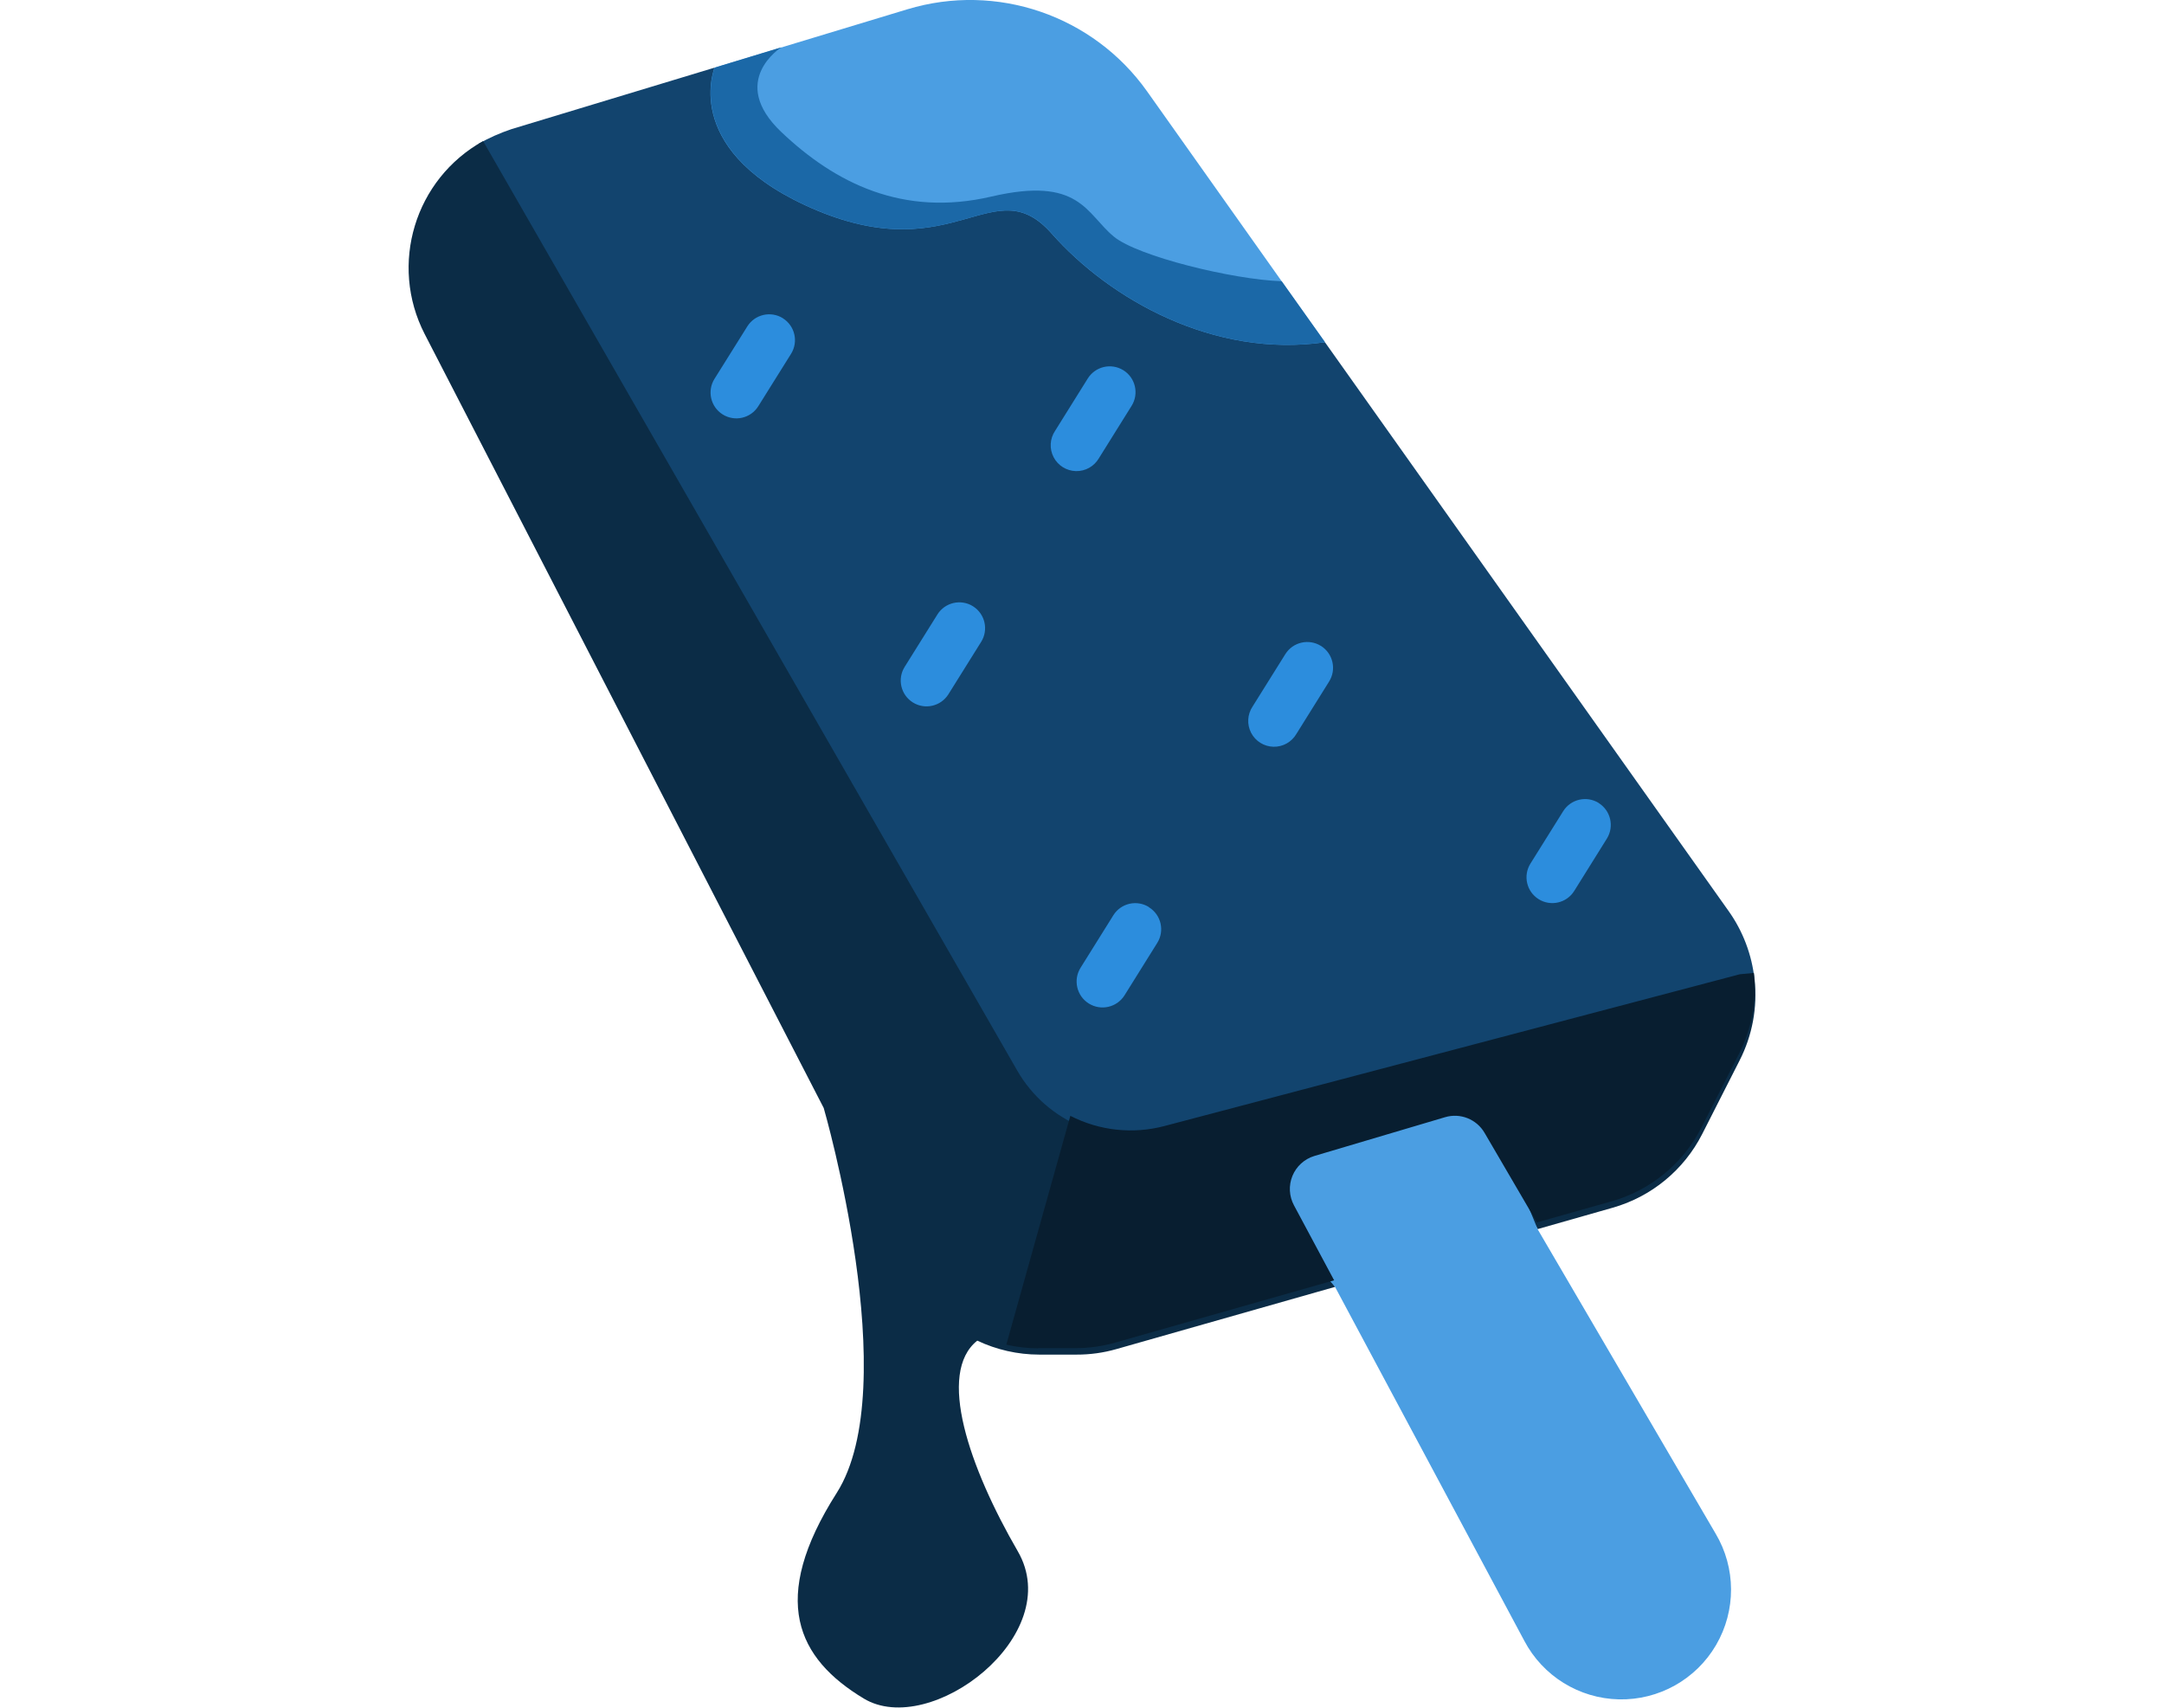
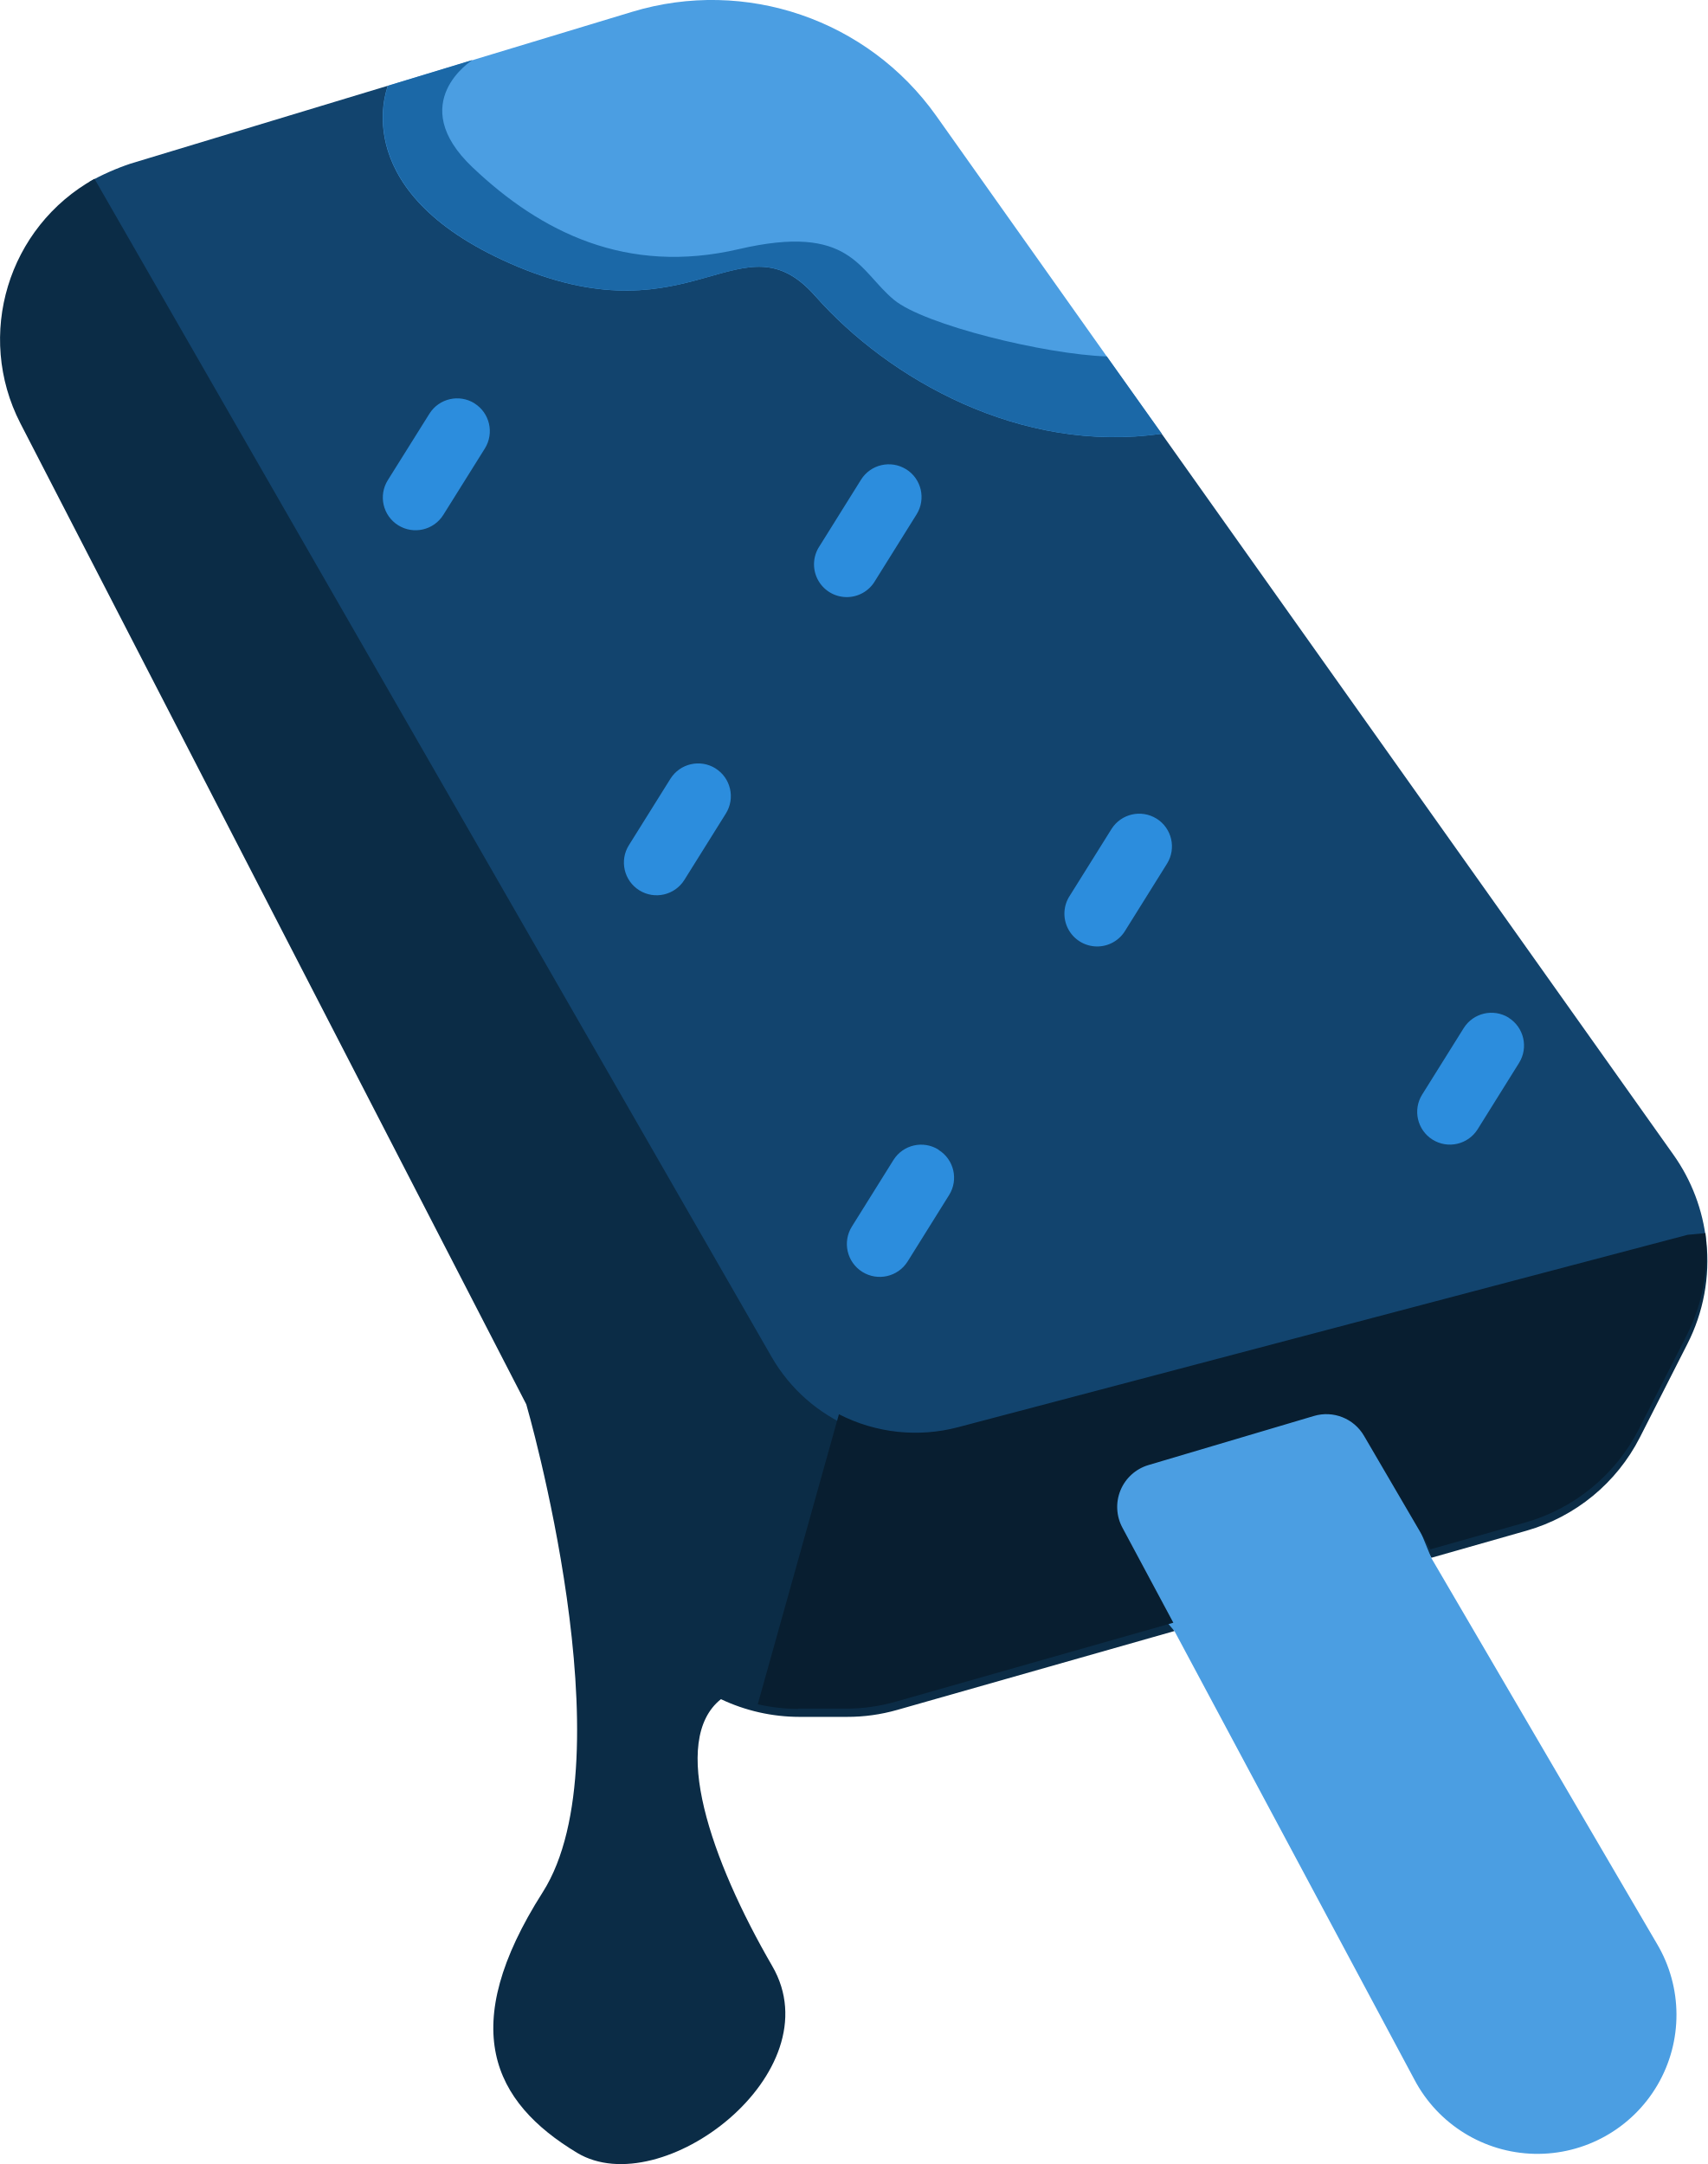
- <svg xmlns="http://www.w3.org/2000/svg" viewBox="0 0 265.25 336.22" height="265.25" width="336.22">
+ <svg xmlns="http://www.w3.org/2000/svg" viewBox="0 0 265.25 336.22" height="100%" width="100%">
  <g>
    <path d="M145.45,18l35,49.38c-18.37,11.61-45.75-3.1-57.1-16s-22.6,3.13-49.87-8.22C46.84,32.08,60,14,60.28,13.32l0,0L98.23,1.83A42.73,42.73,0,0,1,145.45,18" style="fill: #4b9ee2" />
    <path d="M265.09,192.9,264,196.74,146.55,228.56c-11.37,3-22.64-6.57-28.49-16.77L13.84,28.27a37.89,37.89,0,0,1,6.42-2.84l40-12.11c-.26.7-6.46,17,20.21,28.14,27.27,11.35,34.82-8.32,46.19,4.55s31.9,24.58,53.81,21.38l79.49,112a28.45,28.45,0,0,1,5.11,13.49" style="fill: #12446e" />
    <path d="M265.09,192.9l-2.77.25L149.05,223a26,26,0,0,1-29.19-12.2L14.68,27.78a28.55,28.55,0,0,0-11.51,38L81.76,218.19S97.68,273,84.31,294s-7.77,32.58,5.34,40.48,39.91-12.47,30.33-29S104,270.36,112,264a28.55,28.55,0,0,0,12.19,2.75h7.38a28.16,28.16,0,0,0,7.81-1.08l43.09-12.26-7.91-14.78a6.78,6.78,0,0,1,4.05-9.7l25.67-7.62a6.77,6.77,0,0,1,7.79,3.09l10.3,17.63,14.79-4.21a28.55,28.55,0,0,0,17.6-14.49l7.38-14.52a28.46,28.46,0,0,0,2.95-15.93" style="fill: #0b2c46" />
    <path d="M257.41,302a21.6,21.6,0,1,1-37.69,21.08l-37.25-69.64L169.23,237.7c-2-3.79,3.92-10.39,8-11.61l25.67-7.62c3-.89,8.9-1.08,10.48,1.63l9,22Z" style="fill: #4b9ee2" />
    <path d="M126.68,46c11.36,12.87,31.9,24.58,53.81,21.38l-8.54-12c-9.61-.32-28.35-4.9-33.06-8.79-5.49-4.54-6.69-11.94-24.12-7.88S84,36.05,73.41,26s0-16.68,0-16.68l-.18.05L60.29,13.31h0c-.26.7-6.46,17,20.21,28.14,27.27,11.35,34.82-8.32,46.19,4.55" style="fill: #1b68a7" />
    <path d="M124,265.47h7.38a28.17,28.17,0,0,0,7.81-1.09l43.09-12.26-7.91-14.77a6.79,6.79,0,0,1,4-9.71L204.12,220a6.77,6.77,0,0,1,7.79,3.09l10.3,17.63L237,236.54a28.55,28.55,0,0,0,17.6-14.49L262,207.53a28.48,28.48,0,0,0,2.95-15.94l-2.77.26L148.89,221.73a26,26,0,0,1-18.56-2l-12.61,45.06a28.2,28.2,0,0,0,6.31.72" style="fill: #081e30" />
    <path d="M73.71,62.66a5.09,5.09,0,0,0-7,1.62L60.25,74.6A5.08,5.08,0,1,0,68.87,80l6.46-10.33a5.09,5.09,0,0,0-1.62-7" style="fill: #2c8ddd" />
    <path d="M140.77,72.91a5.09,5.09,0,0,0-7,1.61l-6.45,10.33a5.09,5.09,0,1,0,8.63,5.39l6.45-10.33a5.09,5.09,0,0,0-1.62-7" style="fill: #2c8ddd" />
    <path d="M111.15,119.38a5.09,5.09,0,0,0-7,1.62l-6.45,10.32a5.08,5.08,0,1,0,8.62,5.39l6.45-10.32a5.09,5.09,0,0,0-1.61-7" style="fill: #2c8ddd" />
    <path d="M179.67,127.19a5.09,5.09,0,0,0-7,1.62l-6.45,10.32a5.09,5.09,0,1,0,8.63,5.39l6.45-10.33a5.09,5.09,0,0,0-1.62-7" style="fill: #2c8ddd" />
    <path d="M234.39,158.12a5.09,5.09,0,0,0-7,1.62l-6.45,10.32a5.08,5.08,0,1,0,8.62,5.39L236,165.13a5.1,5.1,0,0,0-1.62-7" style="fill: #2c8ddd" />
    <path d="M145.8,178.62a5.08,5.08,0,0,0-7,1.61l-6.45,10.33A5.08,5.08,0,1,0,141,196l6.45-10.33a5.08,5.08,0,0,0-1.62-7" style="fill: #2c8ddd" />
  </g>
</svg>
